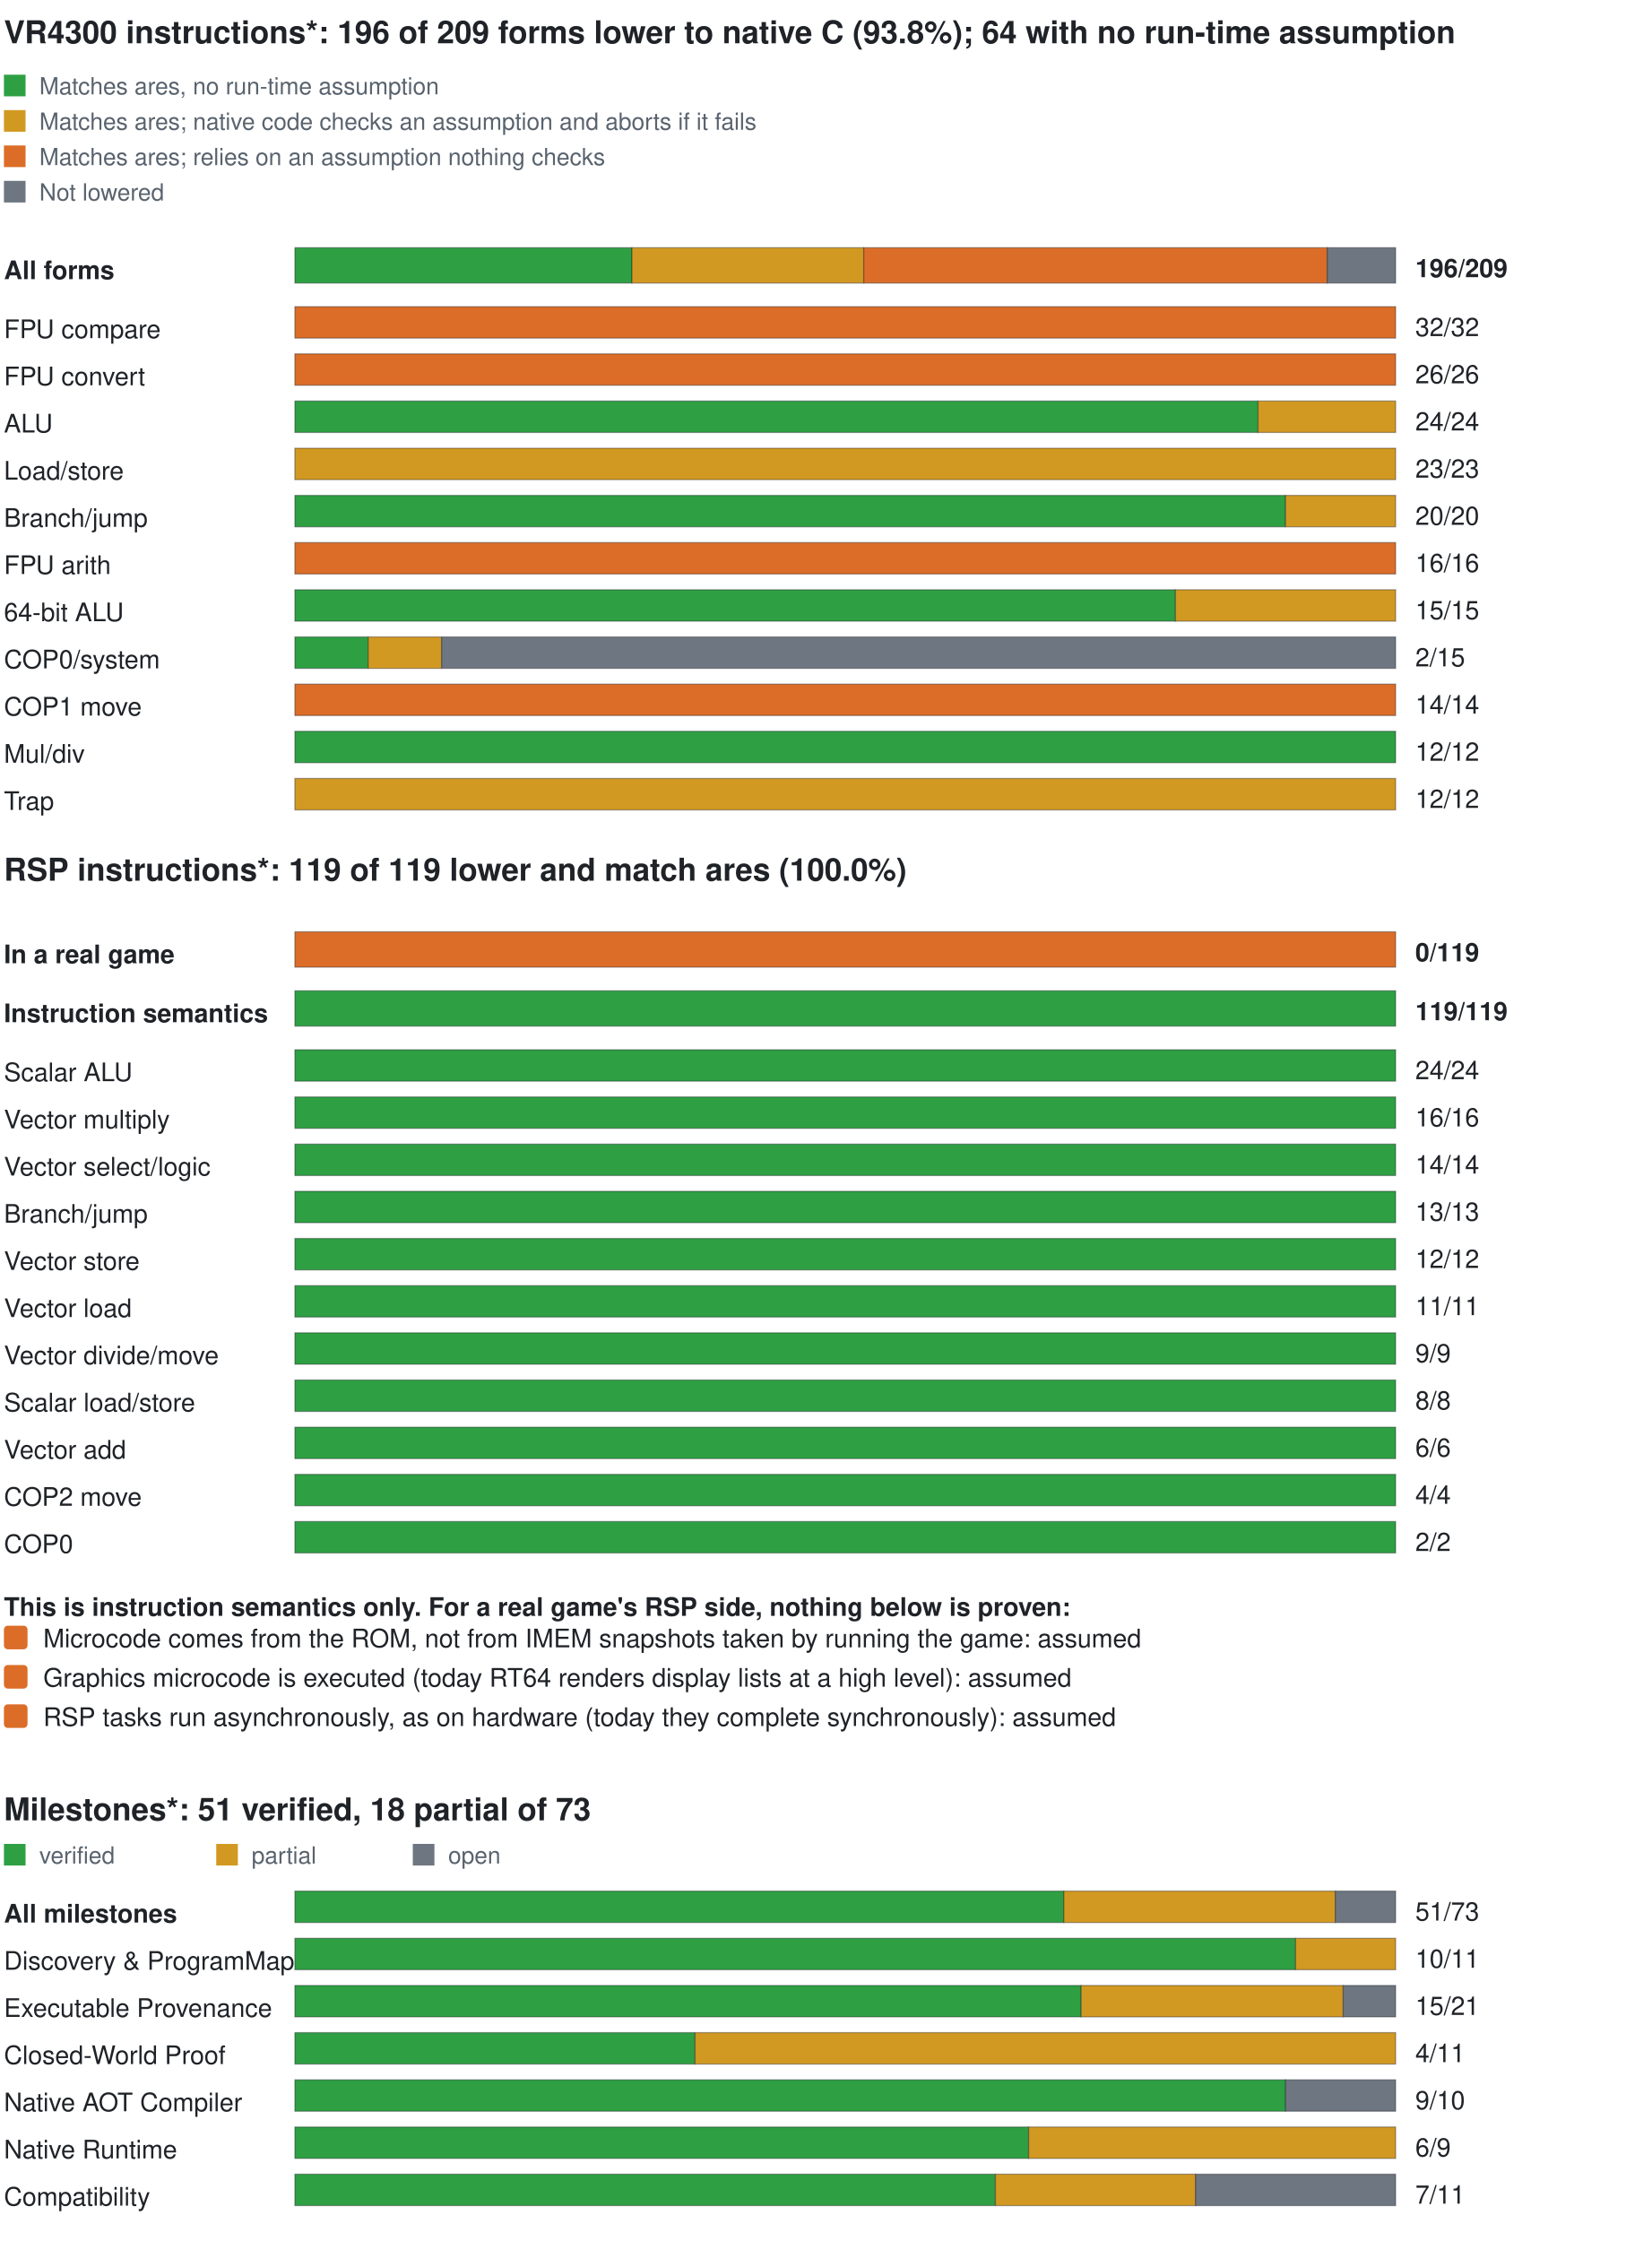
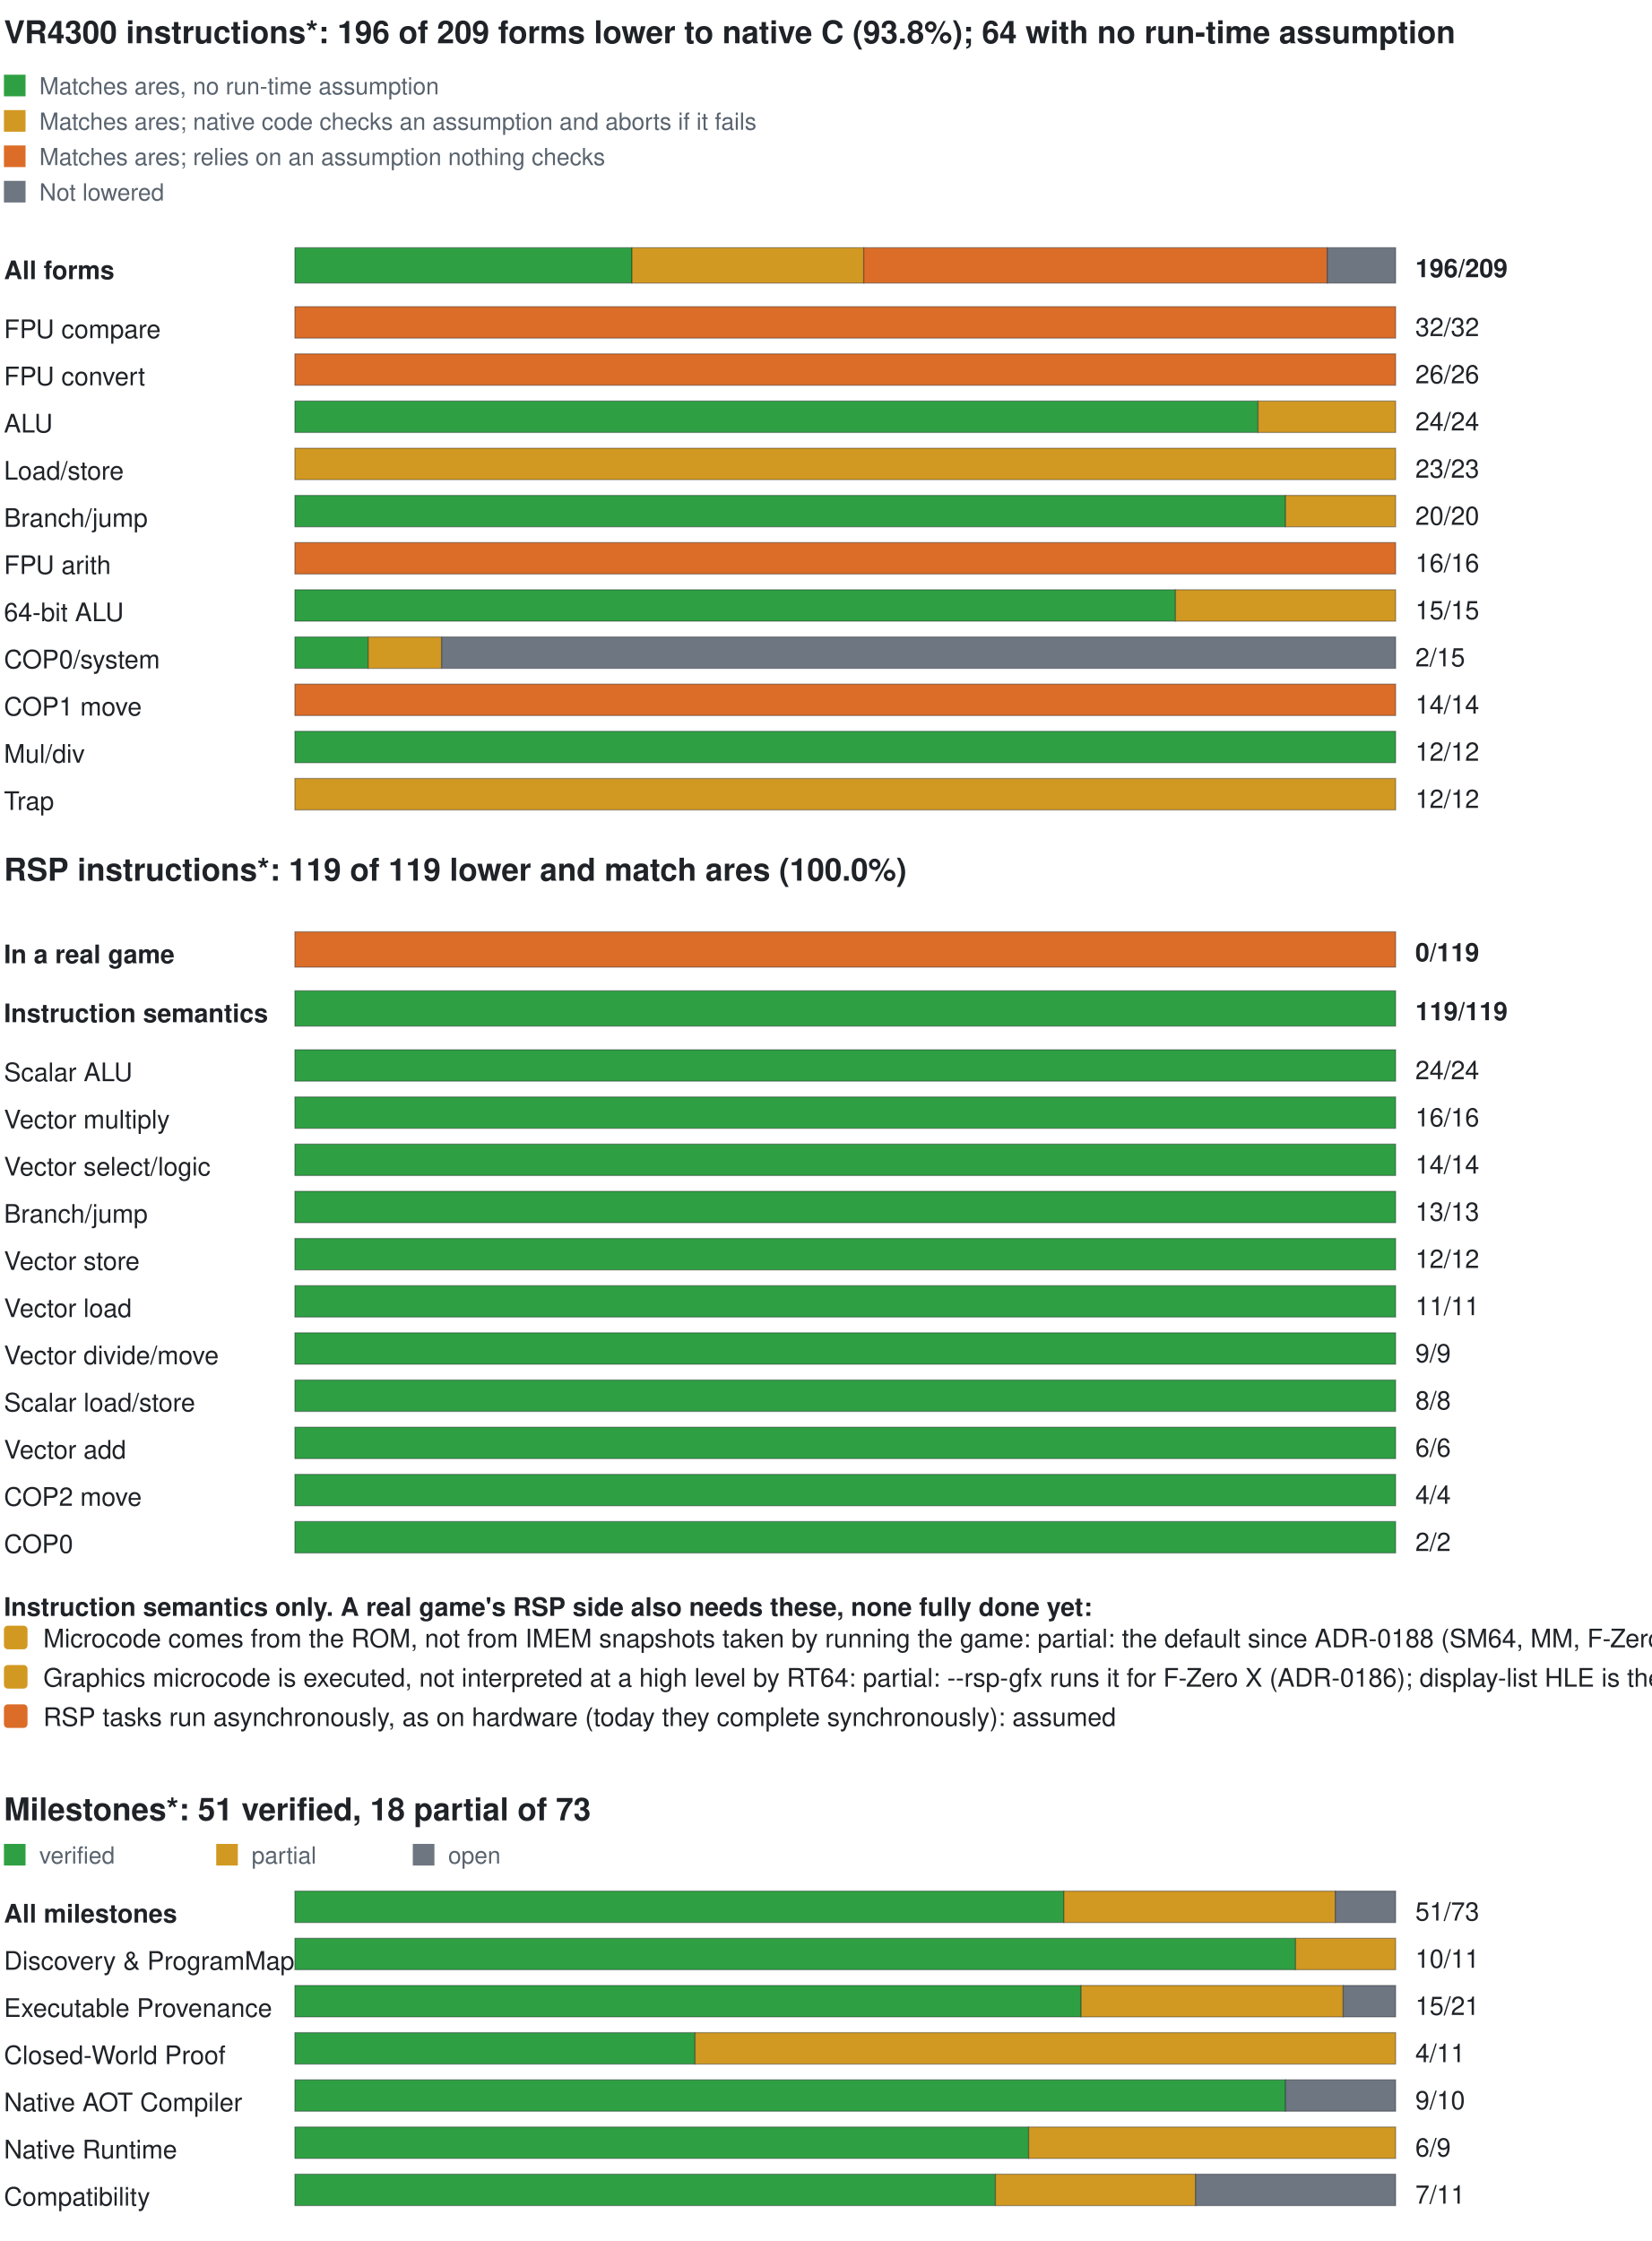
<svg xmlns="http://www.w3.org/2000/svg" viewBox="0 0 840 1140" width="840" height="1140" role="img" aria-label="Plaid coverage and assumptions">
  <style>text{font-family:-apple-system,"Segoe UI",Helvetica,Arial,sans-serif;fill:#1f2328}.h{font-size:16px;font-weight:600}.b{font-size:13px;font-weight:600}.t{font-size:13px}.s{font-size:12px;fill:#59636e}@media (prefers-color-scheme:dark){text{fill:#e6edf3}.s{fill:#9198a1}}</style>
  <text x="2" y="22" class="h">VR4300 instructions*: 196 of 209 forms lower to native C (93.8%); 64 with no run-time assumption</text>
  <rect x="2" y="38" width="11" height="11" fill="#2ea043" />
  <text x="20" y="48" class="s">Matches ares, no run-time assumption</text>
  <rect x="2" y="56" width="11" height="11" fill="#d29922" />
  <text x="20" y="66" class="s">Matches ares; native code checks an assumption and aborts if it fails</text>
  <rect x="2" y="74" width="11" height="11" fill="#db6d28" />
  <text x="20" y="84" class="s">Matches ares; relies on an assumption nothing checks</text>
  <rect x="2" y="92" width="11" height="11" fill="#6e7681" />
  <text x="20" y="102" class="s">Not lowered</text>
  <text x="2" y="142" class="b">All forms</text>
  <rect x="150.0" y="126" width="171.5" height="18" fill="#2ea043" stroke="#0d1117" stroke-opacity=".35" stroke-width=".6" />
  <rect x="321.5" y="126" width="117.9" height="18" fill="#d29922" stroke="#0d1117" stroke-opacity=".35" stroke-width=".6" />
  <rect x="439.4" y="126" width="235.8" height="18" fill="#db6d28" stroke="#0d1117" stroke-opacity=".35" stroke-width=".6" />
  <rect x="675.2" y="126" width="34.8" height="18" fill="#6e7681" stroke="#0d1117" stroke-opacity=".35" stroke-width=".6" />
  <text x="720" y="141" class="b">196/209</text>
  <text x="2" y="172" class="t">FPU compare</text>
  <rect x="150.0" y="156" width="560.0" height="16" fill="#db6d28" stroke="#0d1117" stroke-opacity=".35" stroke-width=".6" />
  <text x="720" y="171" class="t">32/32</text>
  <text x="2" y="196" class="t">FPU convert</text>
  <rect x="150.0" y="180" width="560.0" height="16" fill="#db6d28" stroke="#0d1117" stroke-opacity=".35" stroke-width=".6" />
  <text x="720" y="195" class="t">26/26</text>
  <text x="2" y="220" class="t">ALU</text>
  <rect x="150.0" y="204" width="490.0" height="16" fill="#2ea043" stroke="#0d1117" stroke-opacity=".35" stroke-width=".6" />
  <rect x="640.0" y="204" width="70.0" height="16" fill="#d29922" stroke="#0d1117" stroke-opacity=".35" stroke-width=".6" />
  <text x="720" y="219" class="t">24/24</text>
  <text x="2" y="244" class="t">Load/store</text>
  <rect x="150.0" y="228" width="560.0" height="16" fill="#d29922" stroke="#0d1117" stroke-opacity=".35" stroke-width=".6" />
  <text x="720" y="243" class="t">23/23</text>
  <text x="2" y="268" class="t">Branch/jump</text>
  <rect x="150.0" y="252" width="504.0" height="16" fill="#2ea043" stroke="#0d1117" stroke-opacity=".35" stroke-width=".6" />
  <rect x="654.0" y="252" width="56.0" height="16" fill="#d29922" stroke="#0d1117" stroke-opacity=".35" stroke-width=".6" />
  <text x="720" y="267" class="t">20/20</text>
  <text x="2" y="292" class="t">FPU arith</text>
  <rect x="150.0" y="276" width="560.0" height="16" fill="#db6d28" stroke="#0d1117" stroke-opacity=".35" stroke-width=".6" />
  <text x="720" y="291" class="t">16/16</text>
  <text x="2" y="316" class="t">64-bit ALU</text>
  <rect x="150.0" y="300" width="448.0" height="16" fill="#2ea043" stroke="#0d1117" stroke-opacity=".35" stroke-width=".6" />
  <rect x="598.0" y="300" width="112.0" height="16" fill="#d29922" stroke="#0d1117" stroke-opacity=".35" stroke-width=".6" />
  <text x="720" y="315" class="t">15/15</text>
  <text x="2" y="340" class="t">COP0/system</text>
  <rect x="150.0" y="324" width="37.3" height="16" fill="#2ea043" stroke="#0d1117" stroke-opacity=".35" stroke-width=".6" />
  <rect x="187.3" y="324" width="37.3" height="16" fill="#d29922" stroke="#0d1117" stroke-opacity=".35" stroke-width=".6" />
  <rect x="224.7" y="324" width="485.3" height="16" fill="#6e7681" stroke="#0d1117" stroke-opacity=".35" stroke-width=".6" />
  <text x="720" y="339" class="t">2/15</text>
  <text x="2" y="364" class="t">COP1 move</text>
  <rect x="150.0" y="348" width="560.0" height="16" fill="#db6d28" stroke="#0d1117" stroke-opacity=".35" stroke-width=".6" />
  <text x="720" y="363" class="t">14/14</text>
  <text x="2" y="388" class="t">Mul/div</text>
  <rect x="150.0" y="372" width="560.0" height="16" fill="#2ea043" stroke="#0d1117" stroke-opacity=".35" stroke-width=".6" />
  <text x="720" y="387" class="t">12/12</text>
  <text x="2" y="412" class="t">Trap</text>
  <rect x="150.0" y="396" width="560.0" height="16" fill="#d29922" stroke="#0d1117" stroke-opacity=".35" stroke-width=".6" />
  <text x="720" y="411" class="t">12/12</text>
  <text x="2" y="448" class="h">RSP instructions*: 119 of 119 lower and match ares (100.0%)</text>
  <text x="2" y="490" class="b">In a real game</text>
  <rect x="150.0" y="474" width="560.0" height="18" fill="#db6d28" stroke="#0d1117" stroke-opacity=".35" stroke-width=".6" />
  <text x="720" y="489" class="b">0/119</text>
  <text x="2" y="520" class="b">Instruction semantics</text>
  <rect x="150.0" y="504" width="560.0" height="18" fill="#2ea043" stroke="#0d1117" stroke-opacity=".35" stroke-width=".6" />
  <text x="720" y="519" class="b">119/119</text>
  <text x="2" y="550" class="t">Scalar ALU</text>
  <rect x="150.0" y="534" width="560.0" height="16" fill="#2ea043" stroke="#0d1117" stroke-opacity=".35" stroke-width=".6" />
  <text x="720" y="549" class="t">24/24</text>
  <text x="2" y="574" class="t">Vector multiply</text>
  <rect x="150.0" y="558" width="560.0" height="16" fill="#2ea043" stroke="#0d1117" stroke-opacity=".35" stroke-width=".6" />
  <text x="720" y="573" class="t">16/16</text>
  <text x="2" y="598" class="t">Vector select/logic</text>
  <rect x="150.0" y="582" width="560.0" height="16" fill="#2ea043" stroke="#0d1117" stroke-opacity=".35" stroke-width=".6" />
  <text x="720" y="597" class="t">14/14</text>
  <text x="2" y="622" class="t">Branch/jump</text>
  <rect x="150.0" y="606" width="560.0" height="16" fill="#2ea043" stroke="#0d1117" stroke-opacity=".35" stroke-width=".6" />
  <text x="720" y="621" class="t">13/13</text>
  <text x="2" y="646" class="t">Vector store</text>
  <rect x="150.0" y="630" width="560.0" height="16" fill="#2ea043" stroke="#0d1117" stroke-opacity=".35" stroke-width=".6" />
  <text x="720" y="645" class="t">12/12</text>
  <text x="2" y="670" class="t">Vector load</text>
  <rect x="150.0" y="654" width="560.0" height="16" fill="#2ea043" stroke="#0d1117" stroke-opacity=".35" stroke-width=".6" />
  <text x="720" y="669" class="t">11/11</text>
  <text x="2" y="694" class="t">Vector divide/move</text>
  <rect x="150.0" y="678" width="560.0" height="16" fill="#2ea043" stroke="#0d1117" stroke-opacity=".35" stroke-width=".6" />
  <text x="720" y="693" class="t">9/9</text>
  <text x="2" y="718" class="t">Scalar load/store</text>
  <rect x="150.0" y="702" width="560.0" height="16" fill="#2ea043" stroke="#0d1117" stroke-opacity=".35" stroke-width=".6" />
  <text x="720" y="717" class="t">8/8</text>
  <text x="2" y="742" class="t">Vector add</text>
  <rect x="150.0" y="726" width="560.0" height="16" fill="#2ea043" stroke="#0d1117" stroke-opacity=".35" stroke-width=".6" />
  <text x="720" y="741" class="t">6/6</text>
  <text x="2" y="766" class="t">COP2 move</text>
  <rect x="150.0" y="750" width="560.0" height="16" fill="#2ea043" stroke="#0d1117" stroke-opacity=".35" stroke-width=".6" />
  <text x="720" y="765" class="t">4/4</text>
  <text x="2" y="790" class="t">COP0</text>
  <rect x="150.0" y="774" width="560.0" height="16" fill="#2ea043" stroke="#0d1117" stroke-opacity=".35" stroke-width=".6" />
  <text x="720" y="789" class="t">2/2</text>
-   <text x="2" y="822" class="b">This is instruction semantics only. For a real game's RSP side, nothing below is proven:</text>
-   <rect x="2" y="827" width="12" height="12" rx="2" fill="#db6d28" />
-   <text x="22" y="838" class="t">Microcode comes from the ROM, not from IMEM snapshots taken by running the game: assumed</text>
-   <rect x="2" y="847" width="12" height="12" rx="2" fill="#db6d28" />
-   <text x="22" y="858" class="t">Graphics microcode is executed (today RT64 renders display lists at a high level): assumed</text>
+   <text x="2" y="822" class="b">Instruction semantics only. A real game's RSP side also needs these, none fully done yet:</text>
+   <rect x="2" y="827" width="12" height="12" rx="2" fill="#d29922" />
+   <text x="22" y="838" class="t">Microcode comes from the ROM, not from IMEM snapshots taken by running the game: partial: the default since ADR-0188 (SM64, MM, F-Zero X, Banjo-Kazooie, Paper Mario); OoT reaches RSP code not yet found</text>
+   <rect x="2" y="847" width="12" height="12" rx="2" fill="#d29922" />
+   <text x="22" y="858" class="t">Graphics microcode is executed, not interpreted at a high level by RT64: partial: --rsp-gfx runs it for F-Zero X (ADR-0186); display-list HLE is the default</text>
  <rect x="2" y="867" width="12" height="12" rx="2" fill="#db6d28" />
  <text x="22" y="878" class="t">RSP tasks run asynchronously, as on hardware (today they complete synchronously): assumed</text>
  <text x="2" y="926" class="h">Milestones*: 51 verified, 18 partial of 73</text>
  <rect x="2" y="938" width="11" height="11" fill="#2ea043" />
  <text x="20" y="948" class="s">verified</text>
  <rect x="110" y="938" width="11" height="11" fill="#d29922" />
  <text x="128" y="948" class="s">partial</text>
  <rect x="210" y="938" width="11" height="11" fill="#6e7681" />
  <text x="228" y="948" class="s">open</text>
  <text x="2" y="978" class="b">All milestones</text>
  <rect x="150.0" y="962" width="391.2" height="16" fill="#2ea043" stroke="#0d1117" stroke-opacity=".35" stroke-width=".6" />
  <rect x="541.2" y="962" width="138.1" height="16" fill="#d29922" stroke="#0d1117" stroke-opacity=".35" stroke-width=".6" />
  <rect x="679.3" y="962" width="30.7" height="16" fill="#6e7681" stroke="#0d1117" stroke-opacity=".35" stroke-width=".6" />
  <text x="720" y="977" class="t">51/73</text>
  <text x="2" y="1002" class="t">Discovery &amp; ProgramMap</text>
  <rect x="150.0" y="986" width="509.1" height="16" fill="#2ea043" stroke="#0d1117" stroke-opacity=".35" stroke-width=".6" />
  <rect x="659.1" y="986" width="50.9" height="16" fill="#d29922" stroke="#0d1117" stroke-opacity=".35" stroke-width=".6" />
  <text x="720" y="1001" class="t">10/11</text>
  <text x="2" y="1026" class="t">Executable Provenance</text>
  <rect x="150.0" y="1010" width="400.0" height="16" fill="#2ea043" stroke="#0d1117" stroke-opacity=".35" stroke-width=".6" />
  <rect x="550.0" y="1010" width="133.3" height="16" fill="#d29922" stroke="#0d1117" stroke-opacity=".35" stroke-width=".6" />
  <rect x="683.3" y="1010" width="26.7" height="16" fill="#6e7681" stroke="#0d1117" stroke-opacity=".35" stroke-width=".6" />
  <text x="720" y="1025" class="t">15/21</text>
  <text x="2" y="1050" class="t">Closed-World Proof</text>
  <rect x="150.0" y="1034" width="203.6" height="16" fill="#2ea043" stroke="#0d1117" stroke-opacity=".35" stroke-width=".6" />
  <rect x="353.6" y="1034" width="356.4" height="16" fill="#d29922" stroke="#0d1117" stroke-opacity=".35" stroke-width=".6" />
  <text x="720" y="1049" class="t">4/11</text>
  <text x="2" y="1074" class="t">Native AOT Compiler</text>
  <rect x="150.0" y="1058" width="504.0" height="16" fill="#2ea043" stroke="#0d1117" stroke-opacity=".35" stroke-width=".6" />
  <rect x="654.0" y="1058" width="56.0" height="16" fill="#6e7681" stroke="#0d1117" stroke-opacity=".35" stroke-width=".6" />
  <text x="720" y="1073" class="t">9/10</text>
  <text x="2" y="1098" class="t">Native Runtime</text>
  <rect x="150.0" y="1082" width="373.3" height="16" fill="#2ea043" stroke="#0d1117" stroke-opacity=".35" stroke-width=".6" />
  <rect x="523.3" y="1082" width="186.7" height="16" fill="#d29922" stroke="#0d1117" stroke-opacity=".35" stroke-width=".6" />
  <text x="720" y="1097" class="t">6/9</text>
  <text x="2" y="1122" class="t">Compatibility</text>
  <rect x="150.0" y="1106" width="356.4" height="16" fill="#2ea043" stroke="#0d1117" stroke-opacity=".35" stroke-width=".6" />
  <rect x="506.4" y="1106" width="101.8" height="16" fill="#d29922" stroke="#0d1117" stroke-opacity=".35" stroke-width=".6" />
  <rect x="608.2" y="1106" width="101.8" height="16" fill="#6e7681" stroke="#0d1117" stroke-opacity=".35" stroke-width=".6" />
  <text x="720" y="1121" class="t">7/11</text>
</svg>
